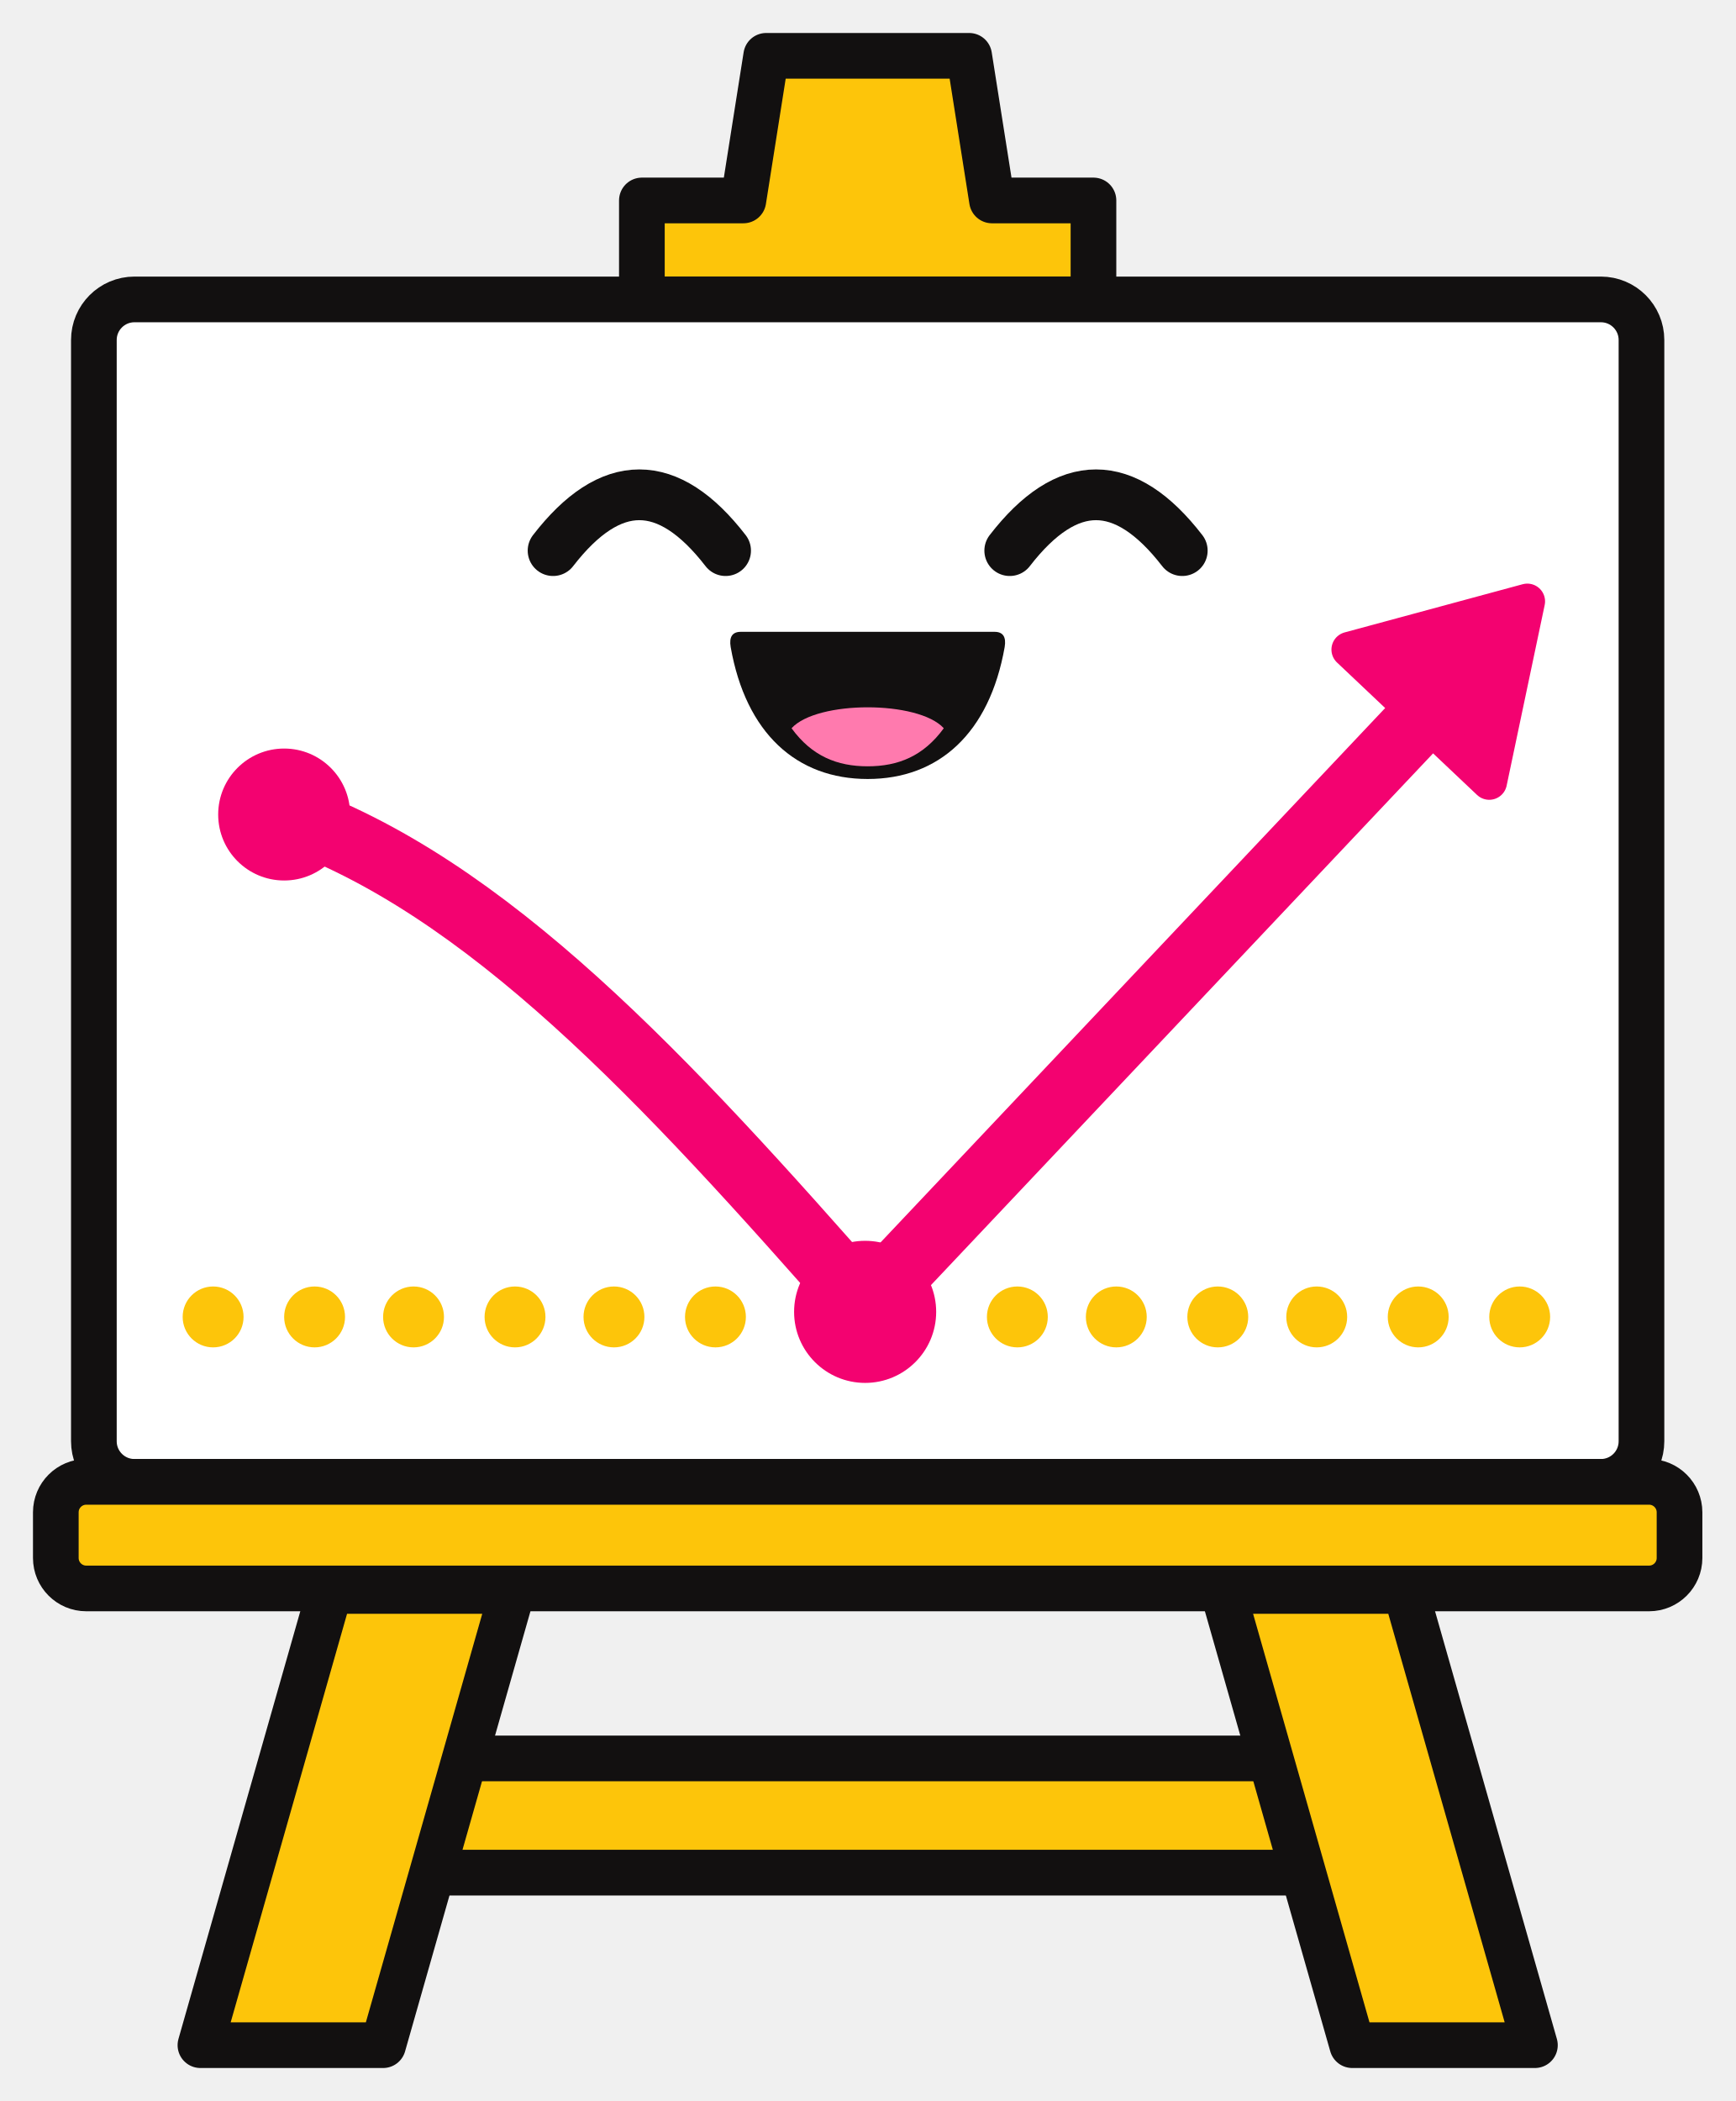
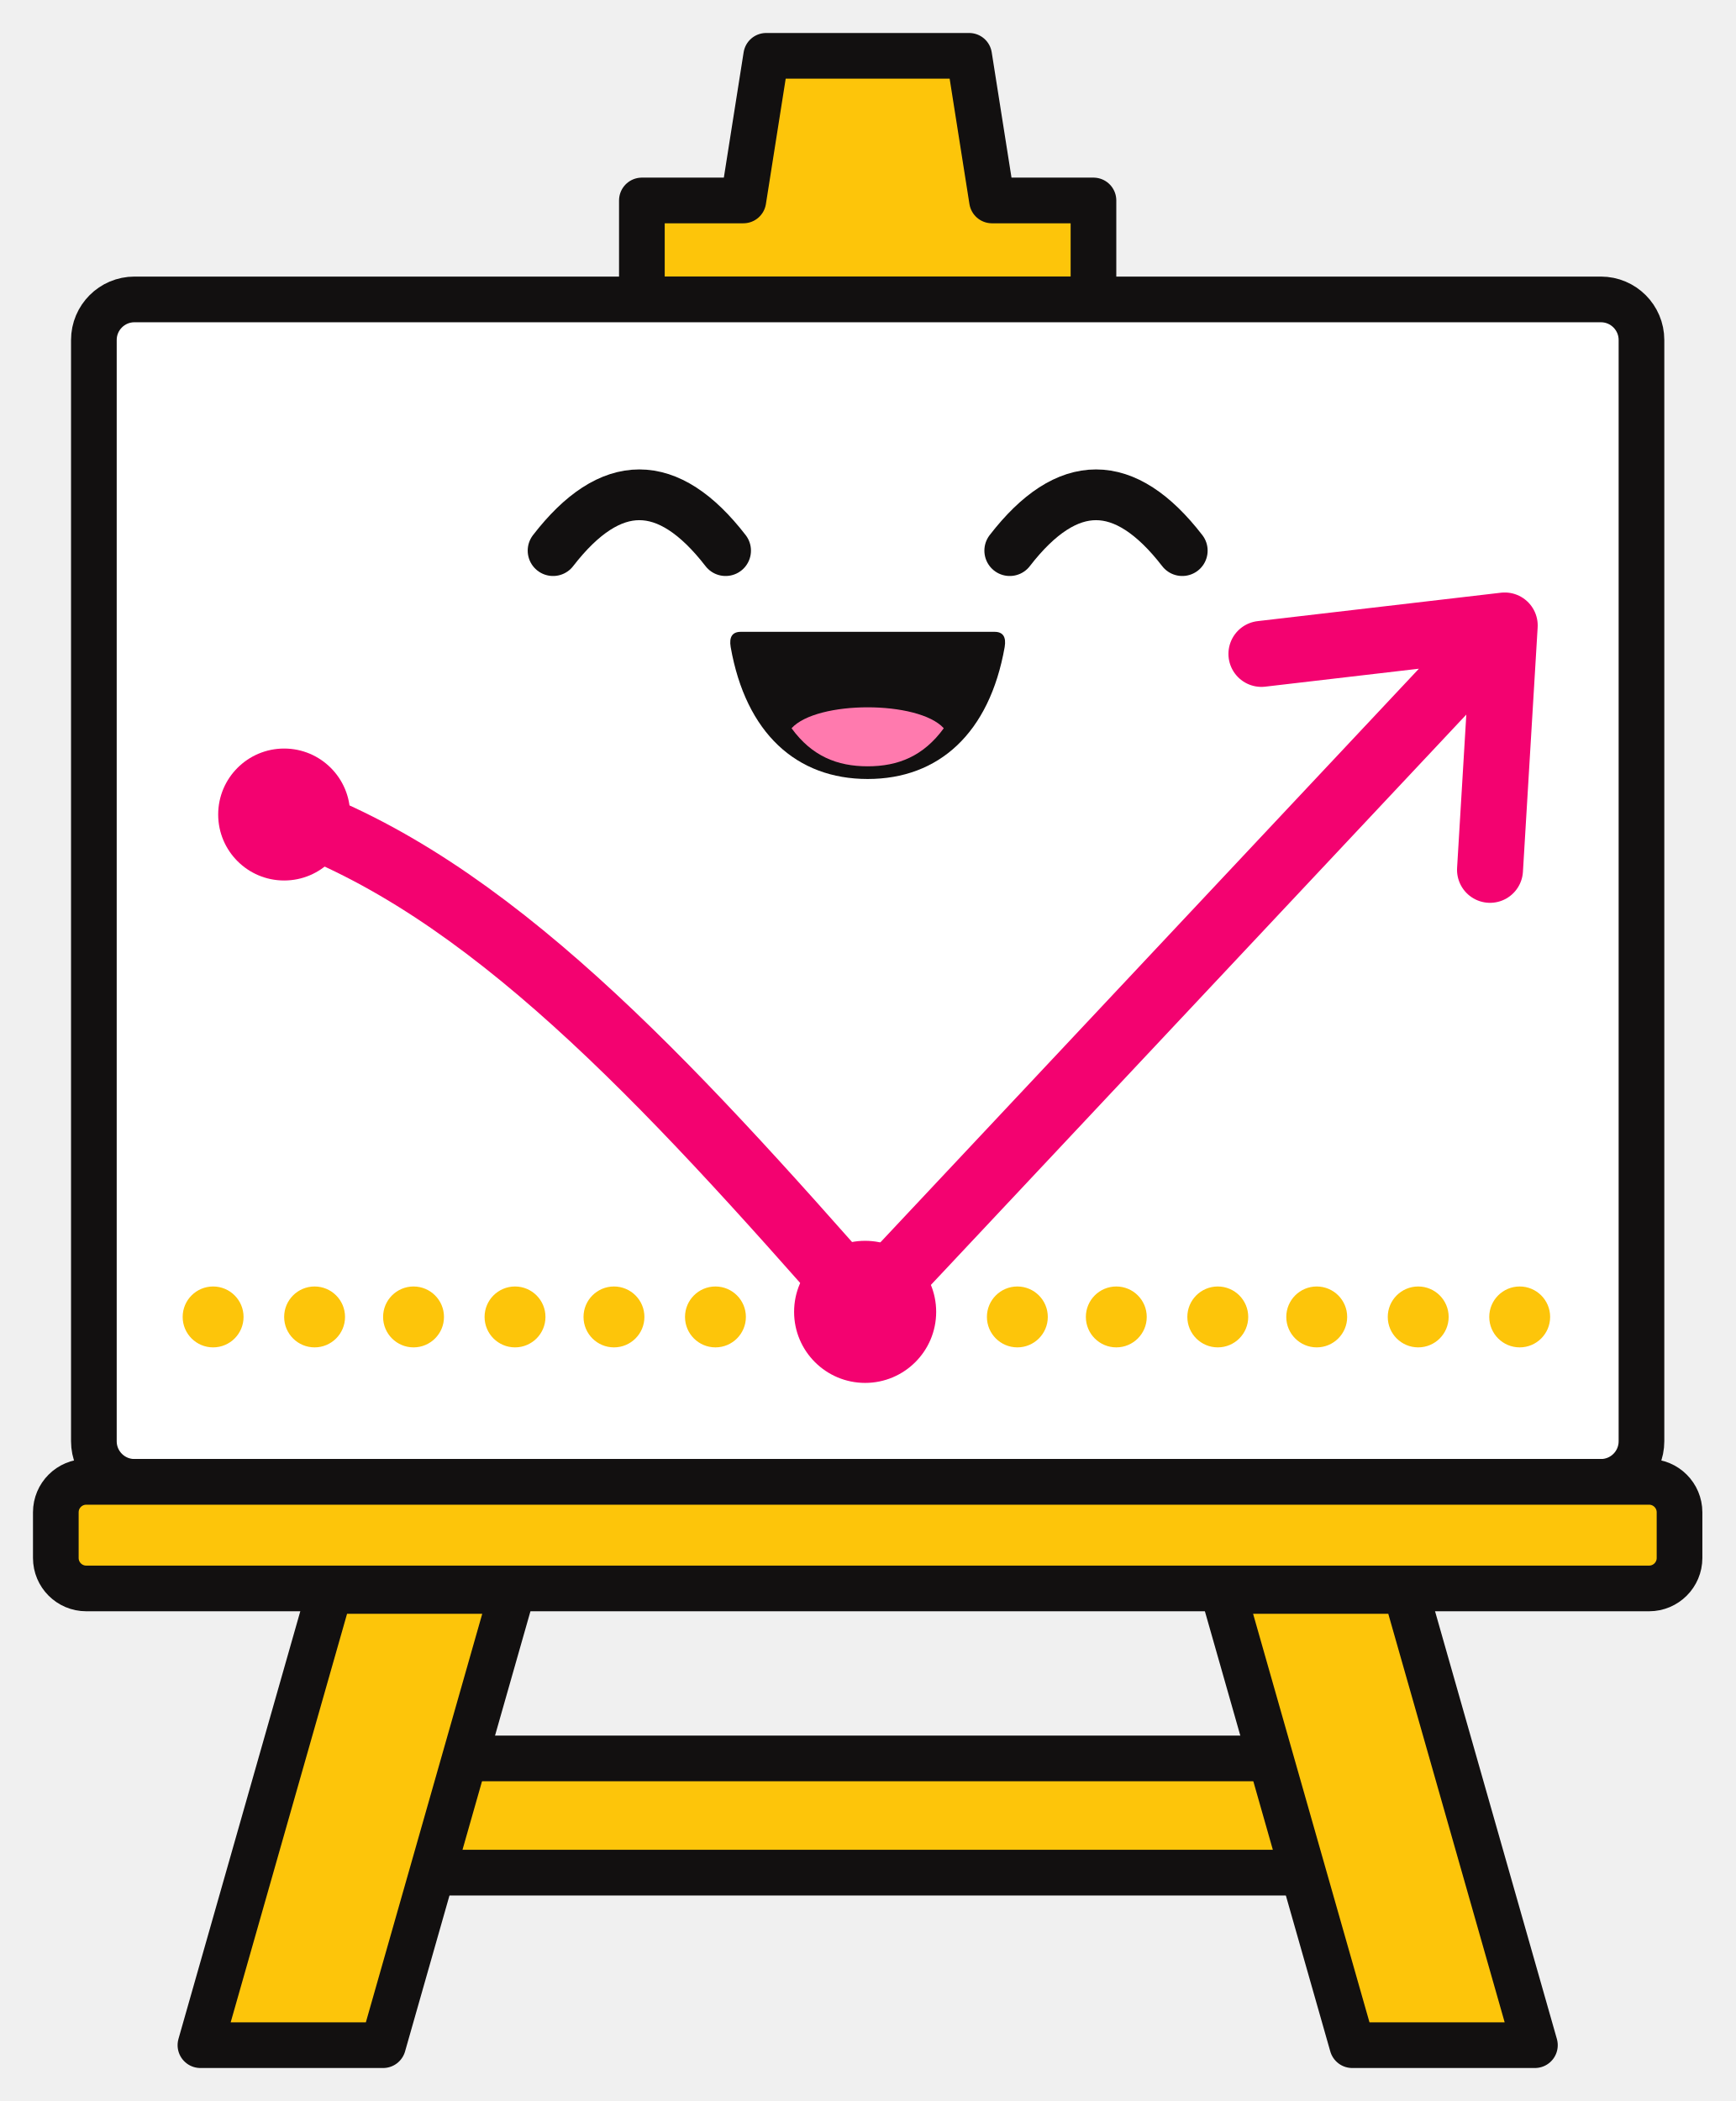
<svg xmlns="http://www.w3.org/2000/svg" viewBox="170 97 684 828">
  <rect x="336" y="790" width="352" height="45" fill="#FDC50A" stroke="#121010" stroke-width="18" stroke-linejoin="round" stroke-linecap="round" />
  <path d="M300 724H372L321 903H249Z" fill="#FDC50A" stroke="#121010" stroke-width="18" stroke-linejoin="round" stroke-linecap="round" />
  <path d="M724 724H652L703 903H775Z" fill="#FDC50A" stroke="#121010" stroke-width="18" stroke-linejoin="round" stroke-linecap="round" />
  <path d="M472 119H552L561 176H601V215H423V176H463Z" fill="#FDC50A" stroke="#121010" stroke-width="18" stroke-linejoin="round" stroke-linecap="round" />
  <rect x="207" y="215" width="610" height="466" rx="16" fill="#FFFFFF" stroke="#121010" stroke-width="18" stroke-linejoin="round" stroke-linecap="round" />
  <rect x="192" y="681" width="640" height="42" rx="12" fill="#FDC50A" stroke="#121010" stroke-width="18" stroke-linejoin="round" stroke-linecap="round" />
  <path d="M388 314Q422 270 456 314M568 314Q602 270 636 314" fill="none" stroke="#121010" stroke-width="20" stroke-linecap="round" />
  <path d="M462 346H562Q567 346 566 352C560 386 540 404 512 404C484 404 464 386 458 352Q457 346 462 346Z" fill="#121010" />
  <path d="M482 384C492 373 532 373 542 384C534 395 524 399 512 399C500 399 490 395 482 384Z" fill="#FF7AAE" />
  <g fill="#FDC50A">
    <circle cx="254" cy="616" r="12" />
    <circle cx="294" cy="616" r="12" />
    <circle cx="333" cy="616" r="12" />
    <circle cx="373" cy="616" r="12" />
    <circle cx="412" cy="616" r="12" />
    <circle cx="452" cy="616" r="12" />
    <circle cx="571" cy="616" r="12" />
    <circle cx="610" cy="616" r="12" />
    <circle cx="650" cy="616" r="12" />
    <circle cx="689" cy="616" r="12" />
    <circle cx="729" cy="616" r="12" />
    <circle cx="769" cy="616" r="12" />
  </g>
-   <path d="M282 418C362 446 432 522 511 612L732 378" fill="none" stroke="#F30270" stroke-width="26" stroke-linecap="round" stroke-linejoin="round" />
-   <path d="M772.0 334.0L757.0 405.2L701.8 353.0Z" fill="#F30270" stroke="#F30270" stroke-width="14" stroke-linejoin="round" />
+   <path d="M282 418C362 446 432 522 511 612L763.1 343.5M757.3 439.8L763.1 343.5L667.2 354.7" fill="none" stroke="#F30270" stroke-width="26" stroke-linecap="round" stroke-linejoin="round" />
  <circle cx="282" cy="418" r="26" fill="#F30270" />
  <circle cx="511" cy="614" r="28" fill="#F30270" />
</svg>
